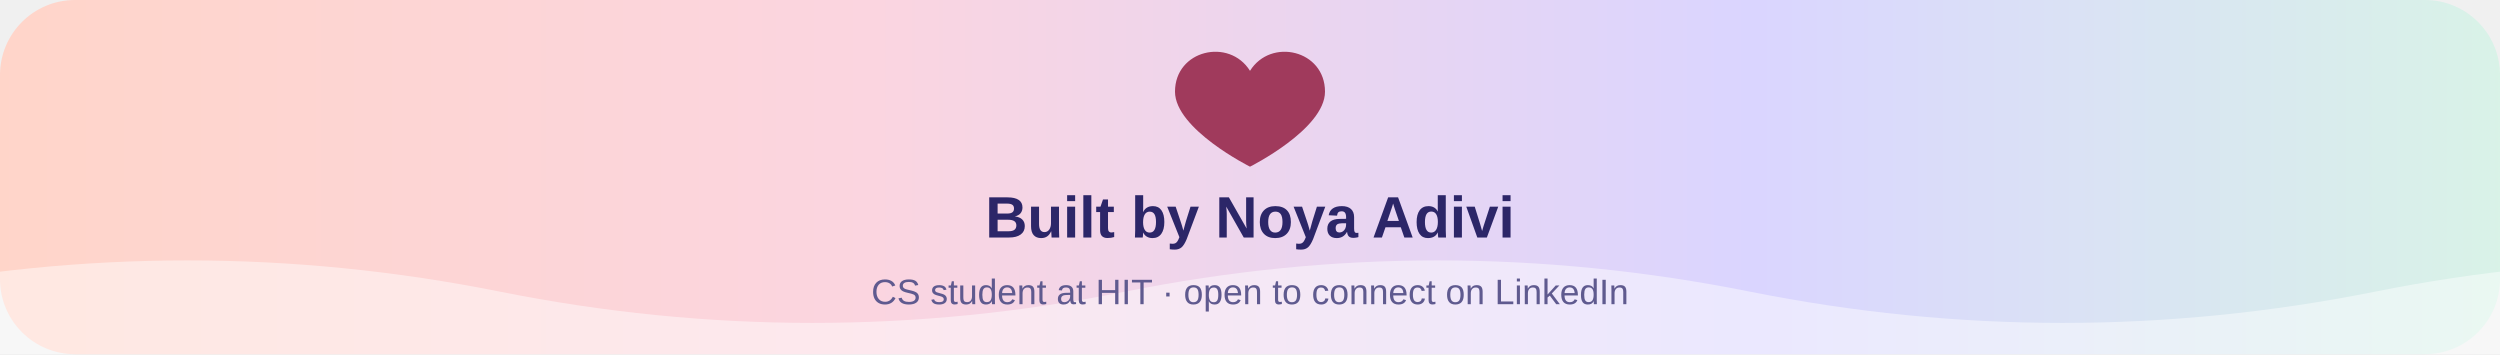
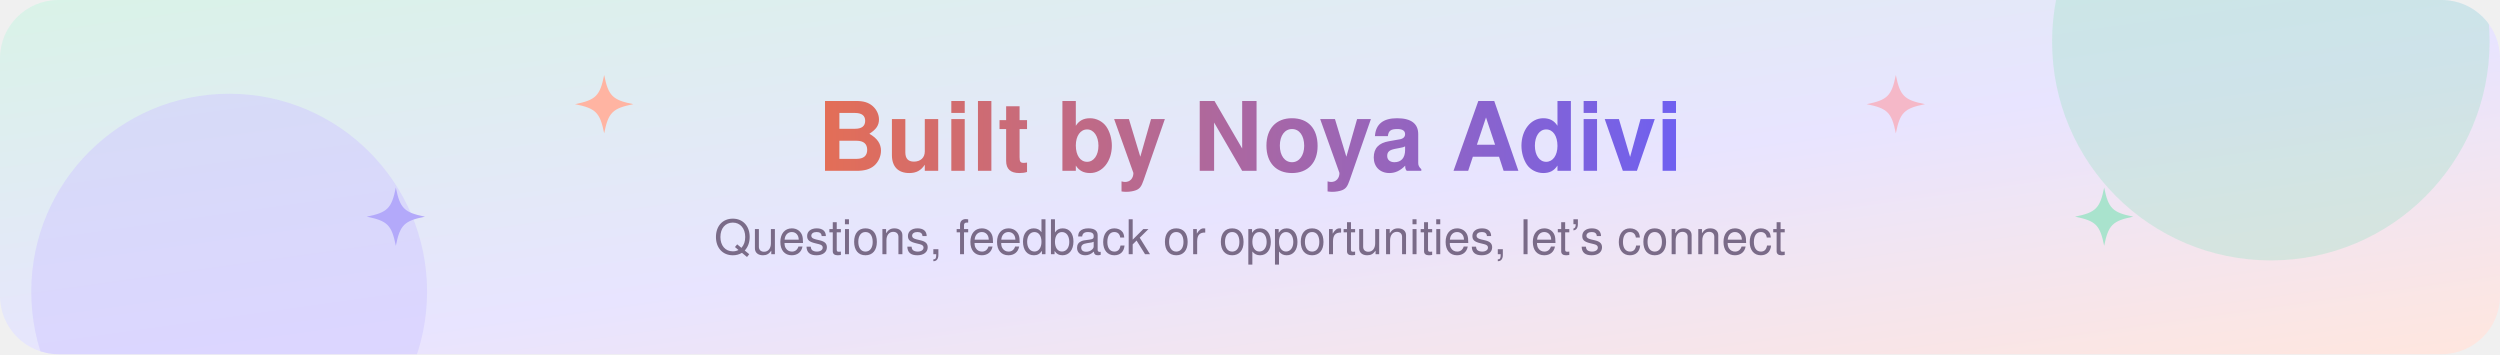
- <svg xmlns="http://www.w3.org/2000/svg" width="1200" height="170" viewBox="0 0 1200 170" font-family="'Segoe UI',Rubik,system-ui,-apple-system,Arial,sans-serif">
+ <svg xmlns="http://www.w3.org/2000/svg" viewBox="0 0 1200 170" width="1200" height="170" role="img" aria-label="Built by Noya Adivi">
  <defs>
-     <linearGradient id="f" x1="0" x2="1">
-       <stop offset="0" stop-color="#FFD5C9" />
-       <stop offset=".35" stop-color="#FBD5E0" />
-       <stop offset=".7" stop-color="#DAD5FF" />
-       <stop offset="1" stop-color="#D9F3E7" />
+     <linearGradient id="bg" x1="0" y1="0" x2="1" y2="1">
+       <stop offset="0" stop-color="#D9F3E7" />
+       <stop offset=".55" stop-color="#E8E4FF" />
+       <stop offset="1" stop-color="#FFE6DE" />
    </linearGradient>
-     <style>.h{animation:beat 1.6s ease-in-out infinite;transform-box:fill-box;transform-origin:center}@keyframes beat{0%,100%{transform:scale(1)}15%{transform:scale(1.25)}30%{transform:scale(1)}}
- .w{animation:wave 8s ease-in-out infinite}@keyframes wave{50%{transform:translateX(-40px)}}@media (prefers-reduced-motion:reduce){*{animation:none!important}}</style>
+     <linearGradient id="t" x1="0" y1="0" x2="1" y2="0">
+       <stop offset="0" stop-color="#E36E57" />
+       <stop offset="1" stop-color="#6F60F0" />
+     </linearGradient>
+     <clipPath id="c">
+       <rect width="1200" height="170" rx="28" />
+     </clipPath>
+     <path id="s" d="M0-14C2-4 4-2 14 0 4 2 2 4 0 14-2 4-4 2-14 0-4-2-2-4 0-14Z" />
+     <path id="pin" d="M0 0C-5-9-22-20-22-37a22 22 0 0 1 44 0C22-20 5-9 0 0Z" />
  </defs>
-   <rect width="1200" height="170" rx="36" fill="url(#f)" />
-   <path class="w" d="M-60 140 Q 90 110 240 140 T 540 140 T 840 140 T 1140 140 T 1440 140 V170 H-60Z" fill="#fff" opacity=".45" />
-   <g class="h">
-     <path d="M600 40 c-10 -16 -36 -10 -36 10 c0 18 36 36 36 36 s36 -18 36 -36 c0 -20 -26 -26 -36 -10z" fill="#A03A5C" transform="translate(0 -6) scale(1)" />
+   <style>
+ .blob{animation:drift 11s ease-in-out infinite alternate}.b2{animation-duration:14s;animation-direction:alternate-reverse}.b3{animation-duration:17s}
+ .bob{animation:bob 3.4s ease-in-out infinite}.d1{animation-delay:-.9s}.d2{animation-delay:-1.8s}.d3{animation-delay:-2.6s}
+ .walk{stroke-dasharray:3 15;animation:walk 3s linear infinite}
+ .tw{animation:tw 3.2s ease-in-out infinite}.t2{animation-delay:-1s}.t3{animation-delay:-2s}
+ .rise{animation:rise .9s ease-out both}.r2{animation-delay:.2s}
+ @keyframes drift{to{transform:translate(40px,-20px) scale(1.12)}}
+ @keyframes bob{0%,100%{transform:translateY(0)}50%{transform:translateY(-10px)}}
+ @keyframes walk{to{stroke-dashoffset:-54}}
+ @keyframes tw{0%,100%{opacity:.35}50%{opacity:1}}
+ @keyframes rise{from{opacity:0;transform:translateY(16px)}}
+ @media (prefers-reduced-motion:reduce){*{animation:none!important}}
+ </style>
+   <g clip-path="url(#c)">
+     <rect width="1200" height="170" fill="url(#bg)" />
+     <circle class="blob" cx="110" cy="140" r="95" fill="#CFC8FF" opacity=".5" />
+     <circle class="blob b2" cx="1090" cy="20" r="105" fill="#A9E3CD" opacity=".42" />
+     <use class="tw" href="#s" x="290" y="50" fill="#FFB4A2" />
+     <use class="tw t2" href="#s" x="190" y="104" fill="#B3A9FA" />
+     <use class="tw t3" href="#s" x="910" y="50" fill="#F5B8C8" />
+     <use class="tw" href="#s" x="1010" y="104" fill="#A9E3CD" />
+     <g font-family="-apple-system,BlinkMacSystemFont,'Segoe UI',Helvetica,Arial,sans-serif" text-anchor="middle">
+       <text x="600" y="82.0" font-size="46" font-weight="800" fill="url(#t)">Built by Noya Adivi</text>
+       <text x="600" y="122.0" font-size="23" fill="#7A6B88">Questions, feedback or opportunities, let’s connect</text>
+     </g>
  </g>
-   <text x="600" y="114" text-anchor="middle" font-size="28" font-weight="800" fill="#2C2668">Built by Noya Adivi</text>
-   <text x="600" y="146" text-anchor="middle" font-size="17" fill="#5f5a8f">CS student at HIT · open to connect on LinkedIn</text>
</svg>
